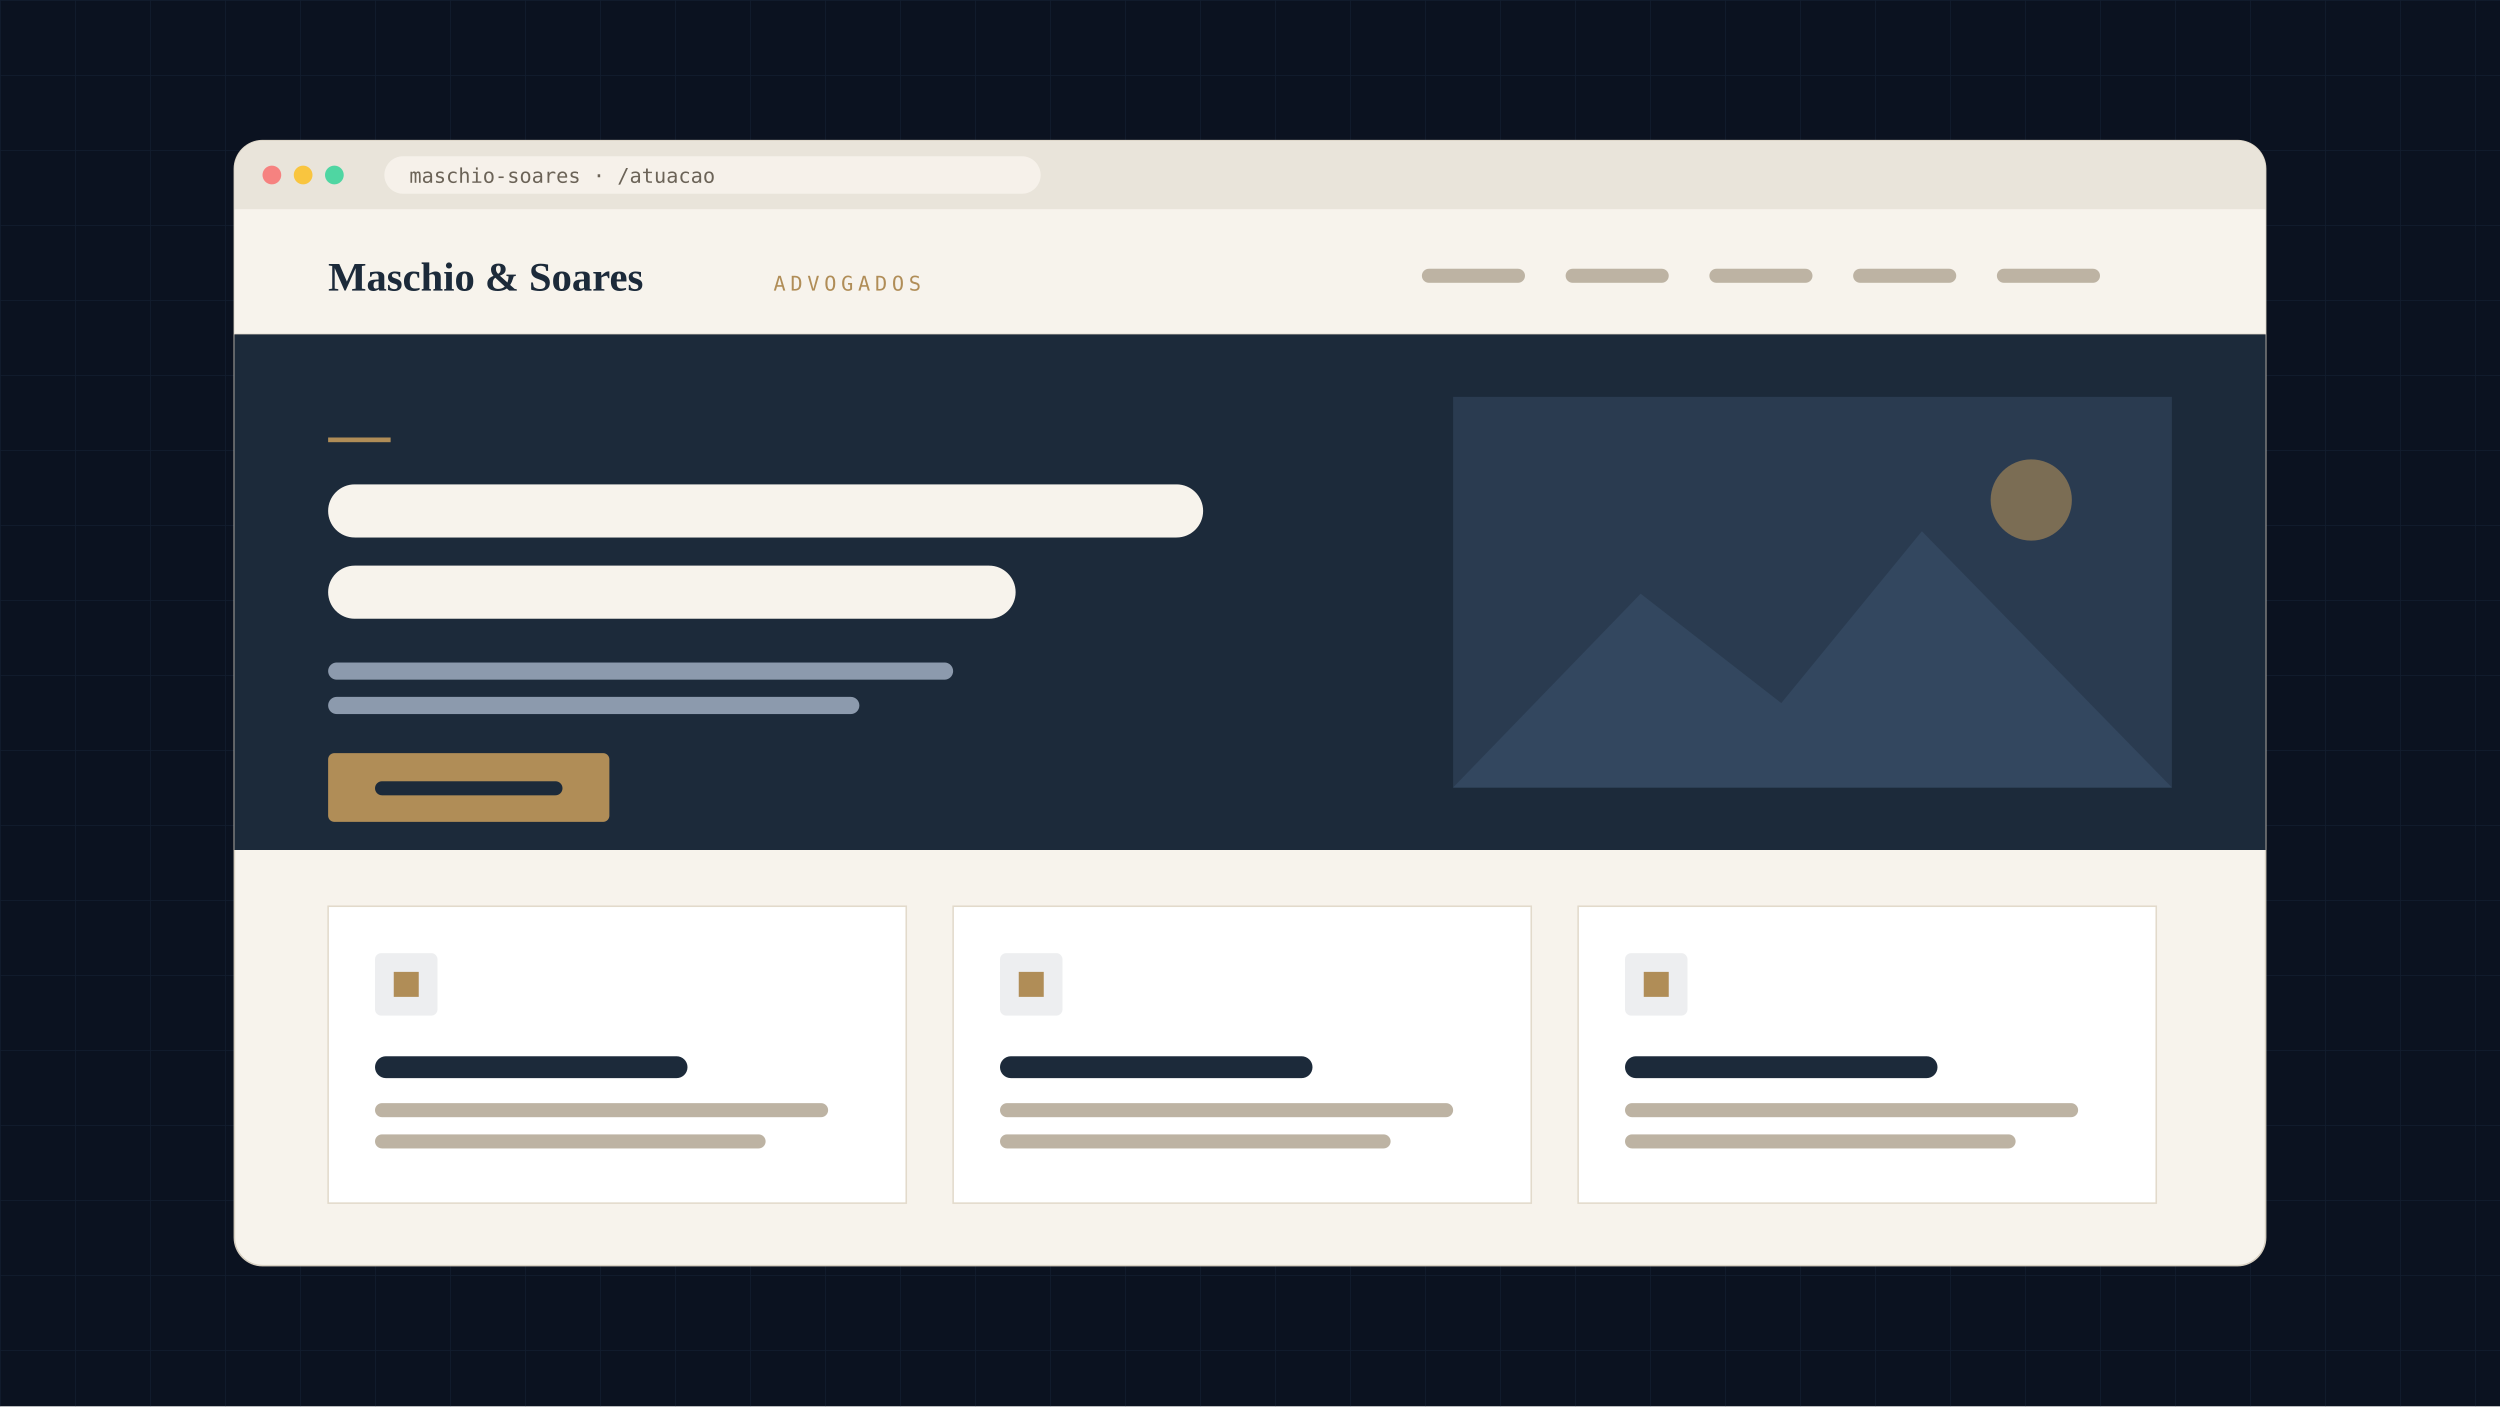
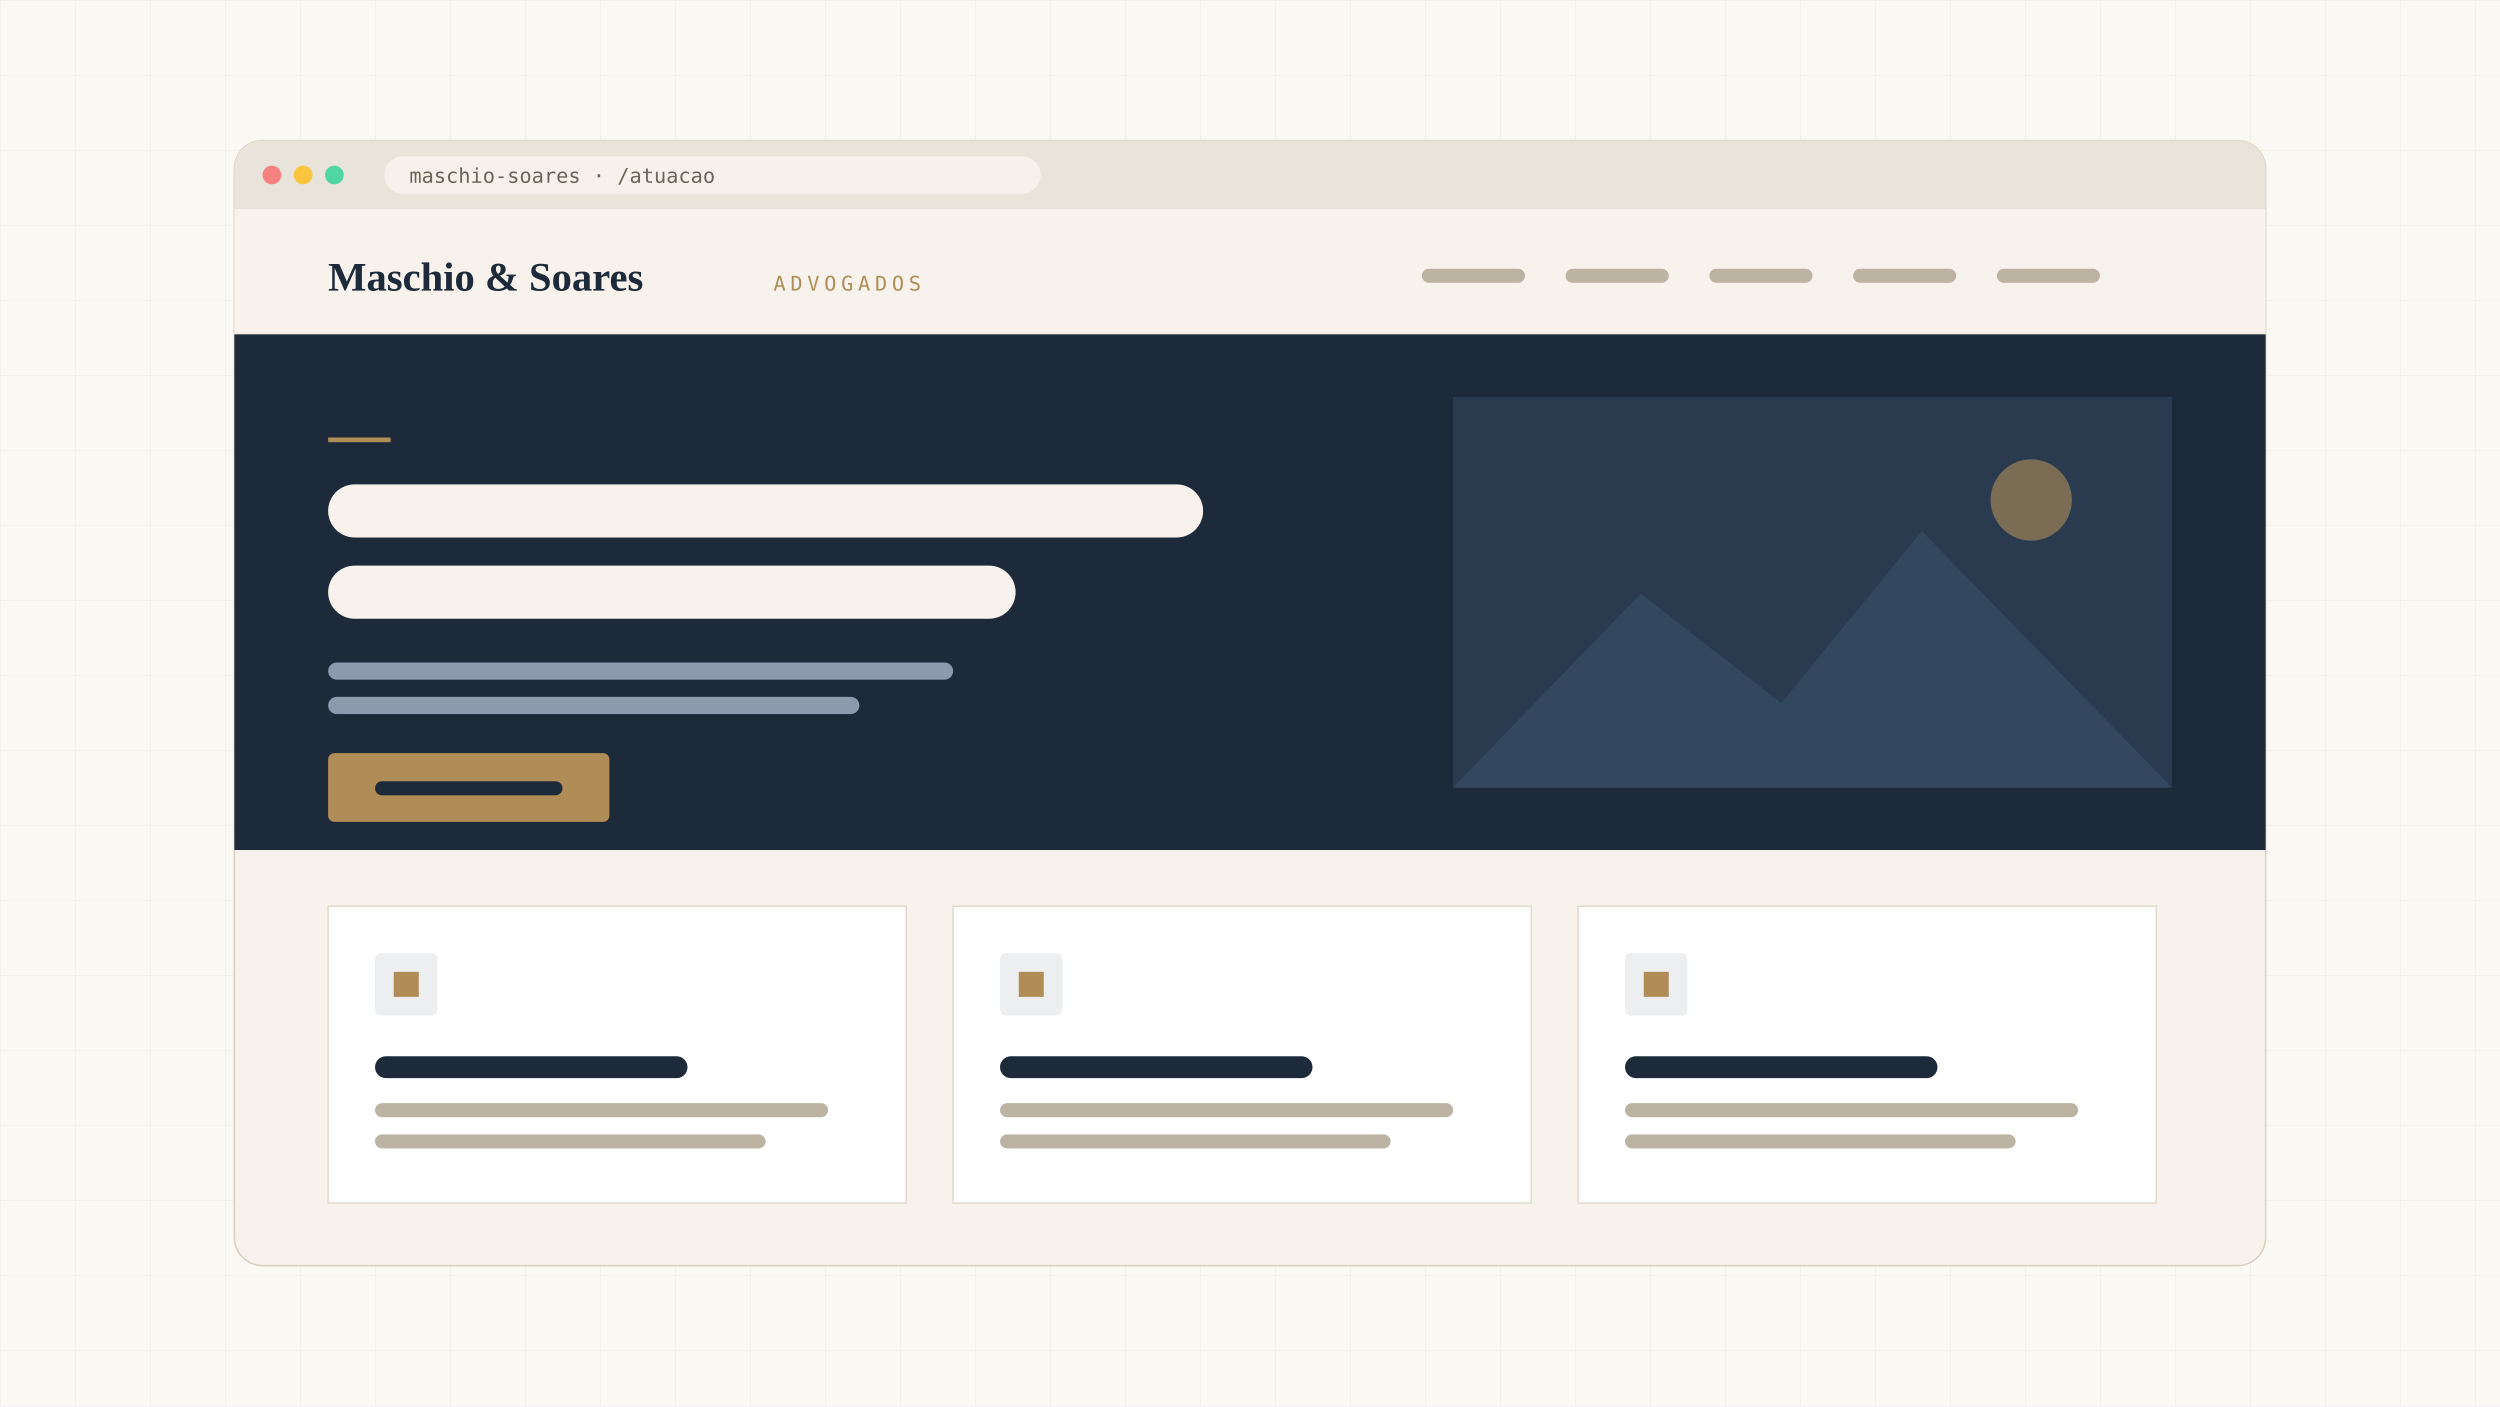
<svg xmlns="http://www.w3.org/2000/svg" width="1600" height="900" viewBox="0 0 1600 900">
  <defs>
    <linearGradient id="grad">
-       <stop offset="0" stop-color="#34D399" />
-       <stop offset="1" stop-color="#34D399" />
+       <stop offset="0" stop-color="#22A06B" />
+       <stop offset="1" stop-color="#22A06B" />
    </linearGradient>
    <linearGradient id="gradH">
-       <stop offset="0" stop-color="#34D399" />
-       <stop offset="1" stop-color="#34D399" />
+       <stop offset="0" stop-color="#22A06B" />
+       <stop offset="1" stop-color="#22A06B" />
    </linearGradient>
    <linearGradient id="fadeDown" x1="0" y1="0" x2="0" y2="1">
-       <stop offset="0" stop-color="#34D399" stop-opacity="0.35" />
-       <stop offset="1" stop-color="#34D399" stop-opacity="0" />
+       <stop offset="0" stop-color="#22A06B" stop-opacity="0.35" />
+       <stop offset="1" stop-color="#22A06B" stop-opacity="0" />
    </linearGradient>
    <linearGradient id="fadeDownBlue" x1="0" y1="0" x2="0" y2="1">
-       <stop offset="0" stop-color="#38BDF8" stop-opacity="0.35" />
-       <stop offset="1" stop-color="#38BDF8" stop-opacity="0" />
+       <stop offset="0" stop-color="#2B5FD9" stop-opacity="0.35" />
+       <stop offset="1" stop-color="#2B5FD9" stop-opacity="0" />
    </linearGradient>
    <radialGradient id="glowG">
-       <stop offset="0" stop-color="#10B981" stop-opacity="0.28" />
-       <stop offset="1" stop-color="#10B981" stop-opacity="0" />
+       <stop offset="0" stop-color="#0F7A4E" stop-opacity="0.28" />
+       <stop offset="1" stop-color="#0F7A4E" stop-opacity="0" />
    </radialGradient>
    <radialGradient id="glowB">
-       <stop offset="0" stop-color="#2563EB" stop-opacity="0.30" />
-       <stop offset="1" stop-color="#2563EB" stop-opacity="0" />
+       <stop offset="0" stop-color="#1F4FBF" stop-opacity="0.30" />
+       <stop offset="1" stop-color="#1F4FBF" stop-opacity="0" />
    </radialGradient>
    <pattern id="grid" width="48" height="48" patternUnits="userSpaceOnUse">
-       <path d="M48 0H0V48" fill="none" stroke="#22324D" stroke-width="1" />
+       <path d="M48 0H0V48" fill="none" stroke="#E1DACB" stroke-width="1" />
    </pattern>
    <filter id="shadow" x="-10%" y="-10%" width="120%" height="130%">
      <feDropShadow dx="0" dy="18" stdDeviation="22" flood-color="#000" flood-opacity="0.45" />
    </filter>
  </defs>
-   <rect x="0" y="0" width="1600" height="900" fill="#0B1220" />
+   <rect x="0" y="0" width="1600" height="900" fill="#FBF9F4" />
  <rect x="0" y="0" width="1600" height="900" fill="url(#grid)" opacity="0.35" />
  <g>
    <rect x="150" y="90" width="1300" height="720" rx="18" fill="#F7F3EC" stroke="#D8D0C2" />
    <path d="M150 108a18 18 0 0 1 18 -18h1264a18 18 0 0 1 18 18v26h-1300z" fill="#E9E4DA" />
    <circle cx="174" cy="112" r="6" fill="#F87171" opacity="0.85" />
    <circle cx="194" cy="112" r="6" fill="#FBBF24" opacity="0.85" />
    <circle cx="214" cy="112" r="6" fill="#34D399" opacity="0.85" />
    <rect x="246" y="100" width="420" height="24" rx="12" fill="#F7F3EC" opacity="0.9" />
    <text x="262" y="117" fill="#6B6357" font-size="13" font-weight="400" font-family="ui-monospace, 'SFMono-Regular', Menlo, Consolas, monospace" text-anchor="start">maschio-soares · /atuacao</text>
    <rect x="150" y="134" width="1300" height="80" fill="#F7F3EC" />
    <text x="210" y="186" fill="#1C2A3A" font-size="26" font-weight="600" font-family="Georgia, 'Times New Roman', serif" text-anchor="start">Maschio &amp; Soares</text>
    <text x="495" y="186" fill="#B08D57" font-size="13" font-weight="400" font-family="ui-monospace, 'SFMono-Regular', Menlo, Consolas, monospace" text-anchor="start" letter-spacing="3">ADVOGADOS</text>
    <rect x="910" y="172" width="66" height="9" rx="4.5" fill="#BDB3A3" />
    <rect x="1002" y="172" width="66" height="9" rx="4.5" fill="#BDB3A3" />
    <rect x="1094" y="172" width="66" height="9" rx="4.5" fill="#BDB3A3" />
    <rect x="1186" y="172" width="66" height="9" rx="4.5" fill="#BDB3A3" />
    <rect x="1278" y="172" width="66" height="9" rx="4.5" fill="#BDB3A3" />
    <line x1="150" y1="214" x2="1450" y2="214" stroke="#E2DACB" />
    <rect x="150" y="214" width="1300" height="330" fill="#1C2A3A" />
    <rect x="210" y="280" width="40" height="3" fill="#B08D57" />
    <rect x="210" y="310" width="560" height="34" rx="17" fill="#F7F3EC" />
    <rect x="210" y="362" width="440" height="34" rx="17" fill="#F7F3EC" />
    <rect x="210" y="424" width="400" height="11" rx="5.5" fill="#8C9AAD" />
    <rect x="210" y="446" width="340" height="11" rx="5.5" fill="#8C9AAD" />
    <rect x="210" y="482" width="180" height="44" rx="4" fill="#B08D57" />
    <rect x="240" y="500" width="120" height="9" rx="4.5" fill="#1C2A3A" />
    <rect x="930" y="254" width="460" height="250" fill="#2A3B50" />
    <path d="M930 504 L1050 380 L1140 450 L1230 340 L1390 504 Z" fill="#33475F" />
    <circle cx="1300" cy="320" r="26" fill="#B08D57" opacity="0.6" />
    <g>
      <rect x="210" y="580" width="370" height="190" fill="#FFFFFF" stroke="#E2DACB" />
      <rect x="240" y="610" width="40" height="40" rx="4" fill="#1C2A3A" opacity="0.08" />
      <rect x="252" y="622" width="16" height="16" fill="#B08D57" />
      <rect x="240" y="676" width="200" height="14" rx="7" fill="#1C2A3A" />
      <rect x="240" y="706" width="290" height="9" rx="4.5" fill="#BDB3A3" />
      <rect x="240" y="726" width="250" height="9" rx="4.5" fill="#BDB3A3" />
    </g>
    <g>
      <rect x="610" y="580" width="370" height="190" fill="#FFFFFF" stroke="#E2DACB" />
      <rect x="640" y="610" width="40" height="40" rx="4" fill="#1C2A3A" opacity="0.08" />
      <rect x="652" y="622" width="16" height="16" fill="#B08D57" />
      <rect x="640" y="676" width="200" height="14" rx="7" fill="#1C2A3A" />
      <rect x="640" y="706" width="290" height="9" rx="4.5" fill="#BDB3A3" />
      <rect x="640" y="726" width="250" height="9" rx="4.5" fill="#BDB3A3" />
    </g>
    <g>
      <rect x="1010" y="580" width="370" height="190" fill="#FFFFFF" stroke="#E2DACB" />
      <rect x="1040" y="610" width="40" height="40" rx="4" fill="#1C2A3A" opacity="0.08" />
      <rect x="1052" y="622" width="16" height="16" fill="#B08D57" />
      <rect x="1040" y="676" width="200" height="14" rx="7" fill="#1C2A3A" />
      <rect x="1040" y="706" width="290" height="9" rx="4.5" fill="#BDB3A3" />
      <rect x="1040" y="726" width="250" height="9" rx="4.5" fill="#BDB3A3" />
    </g>
  </g>
</svg>
